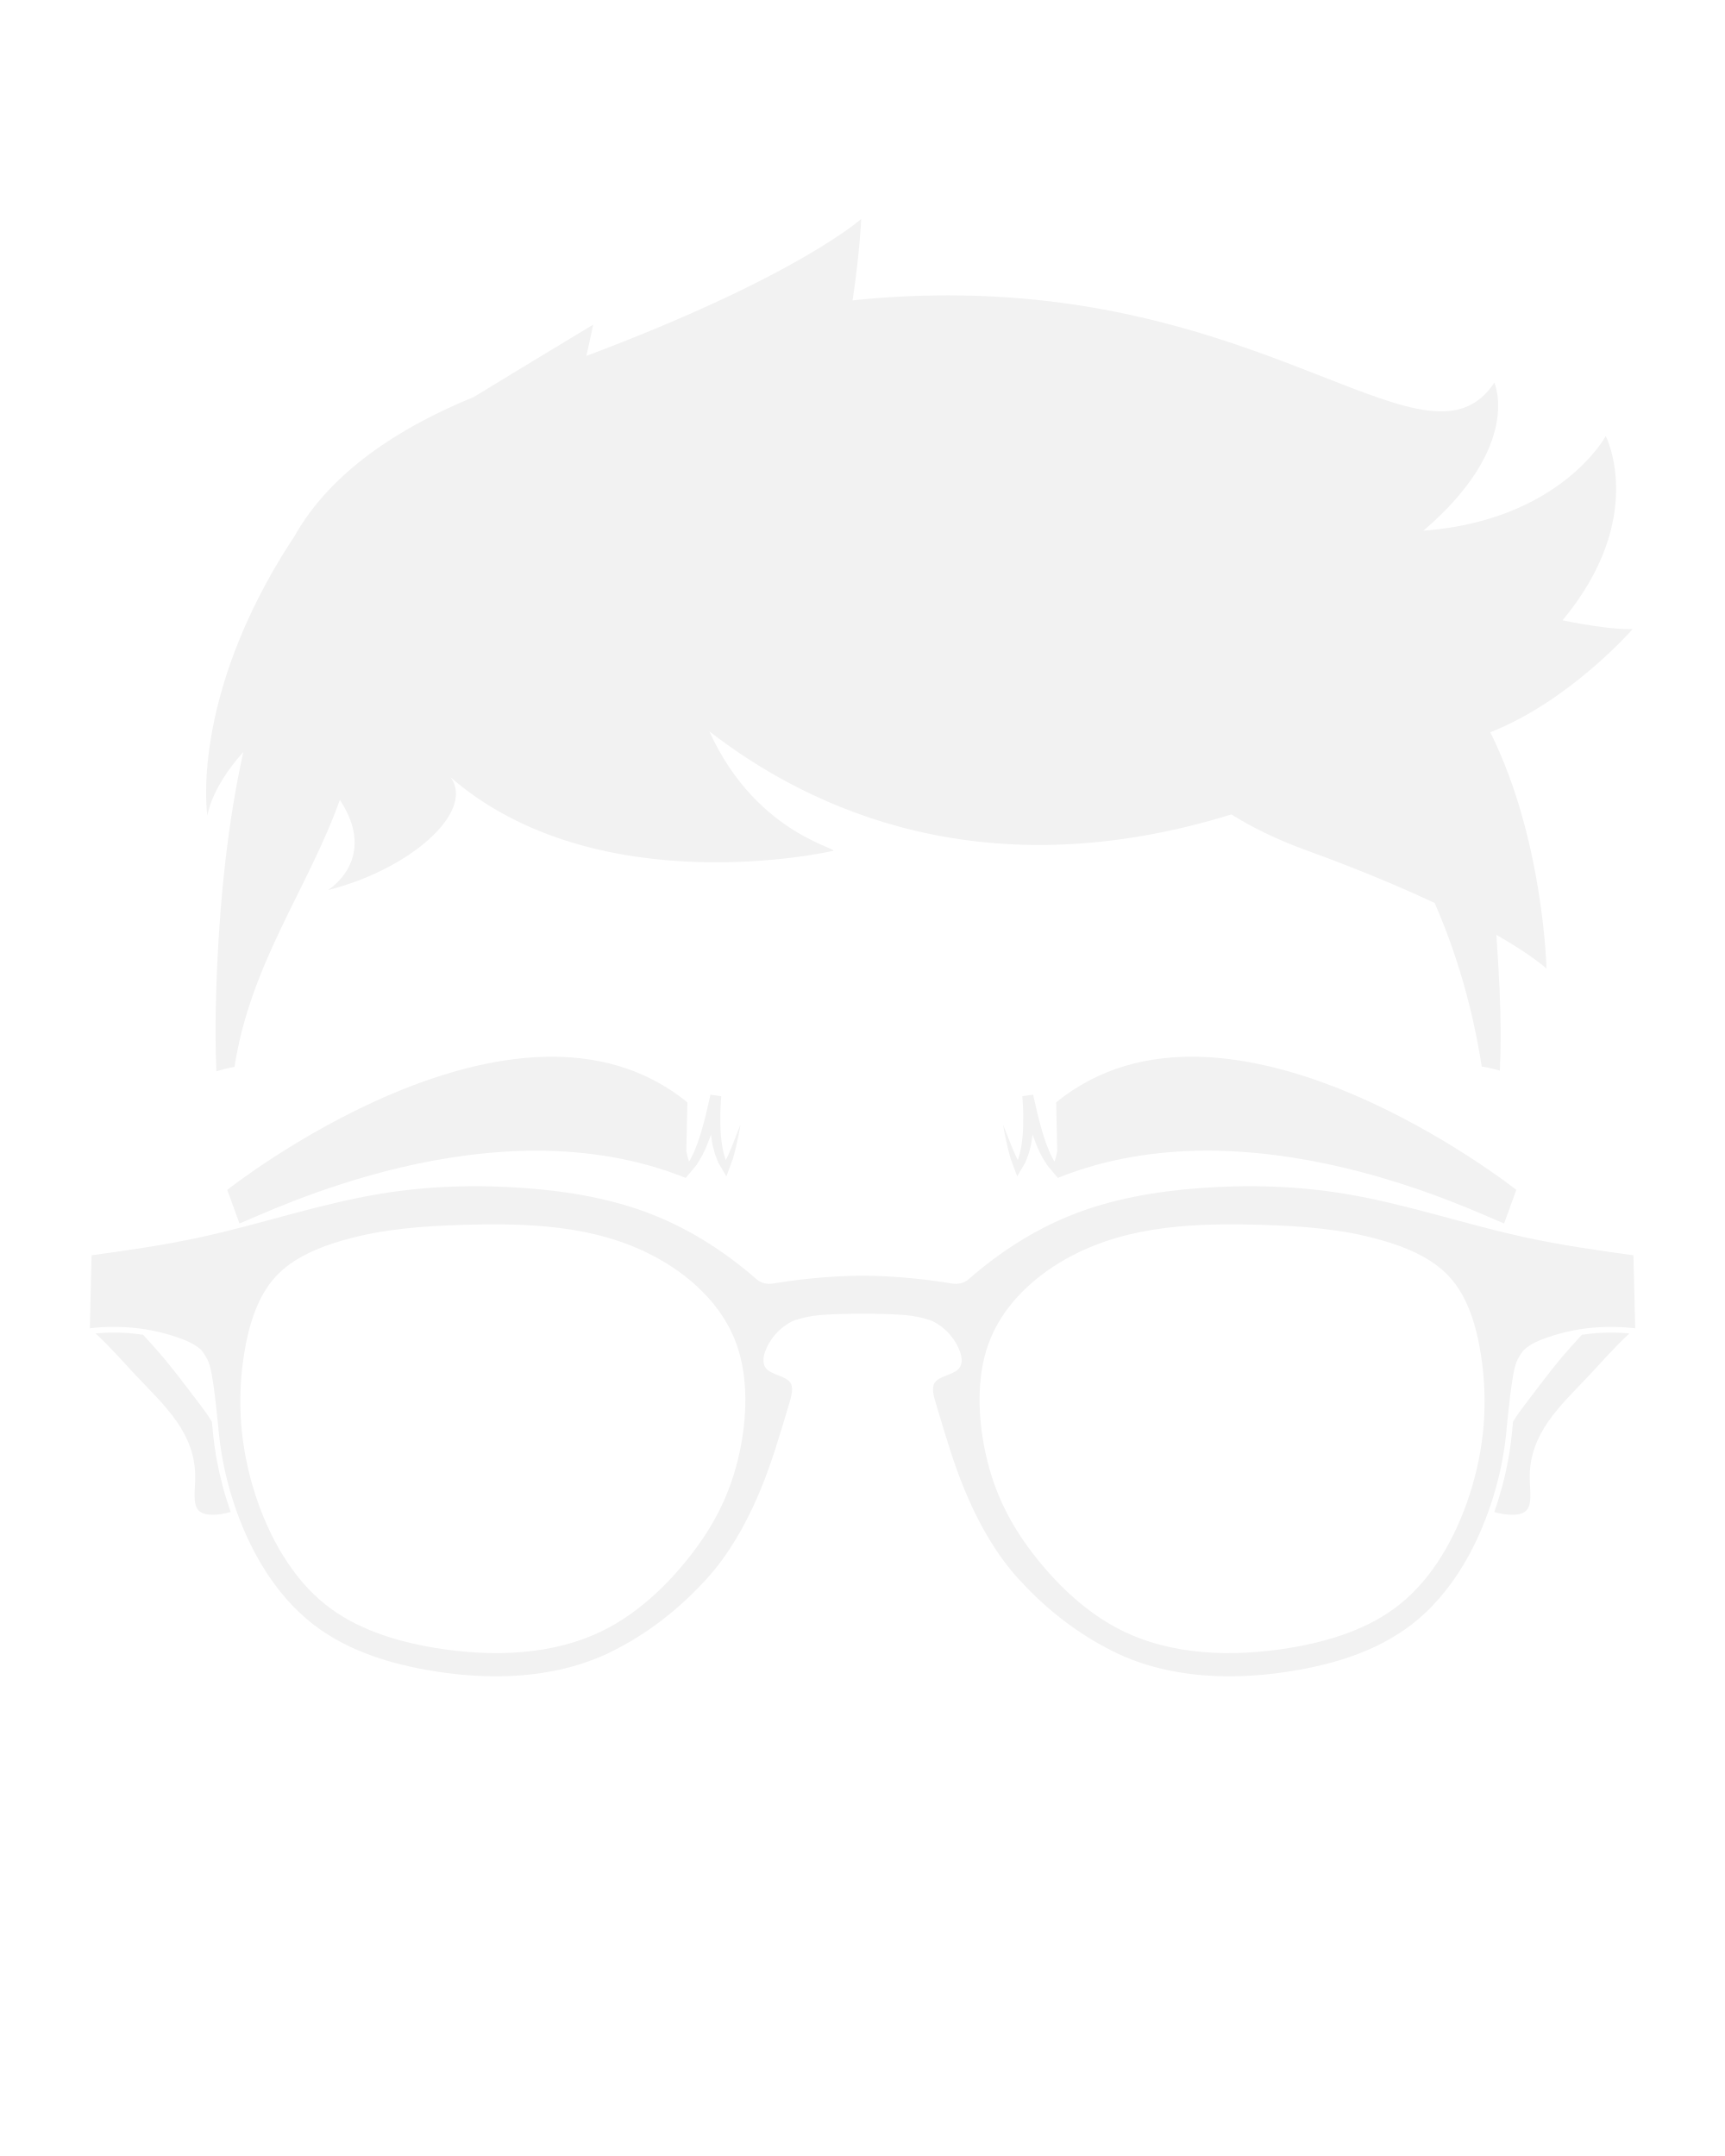
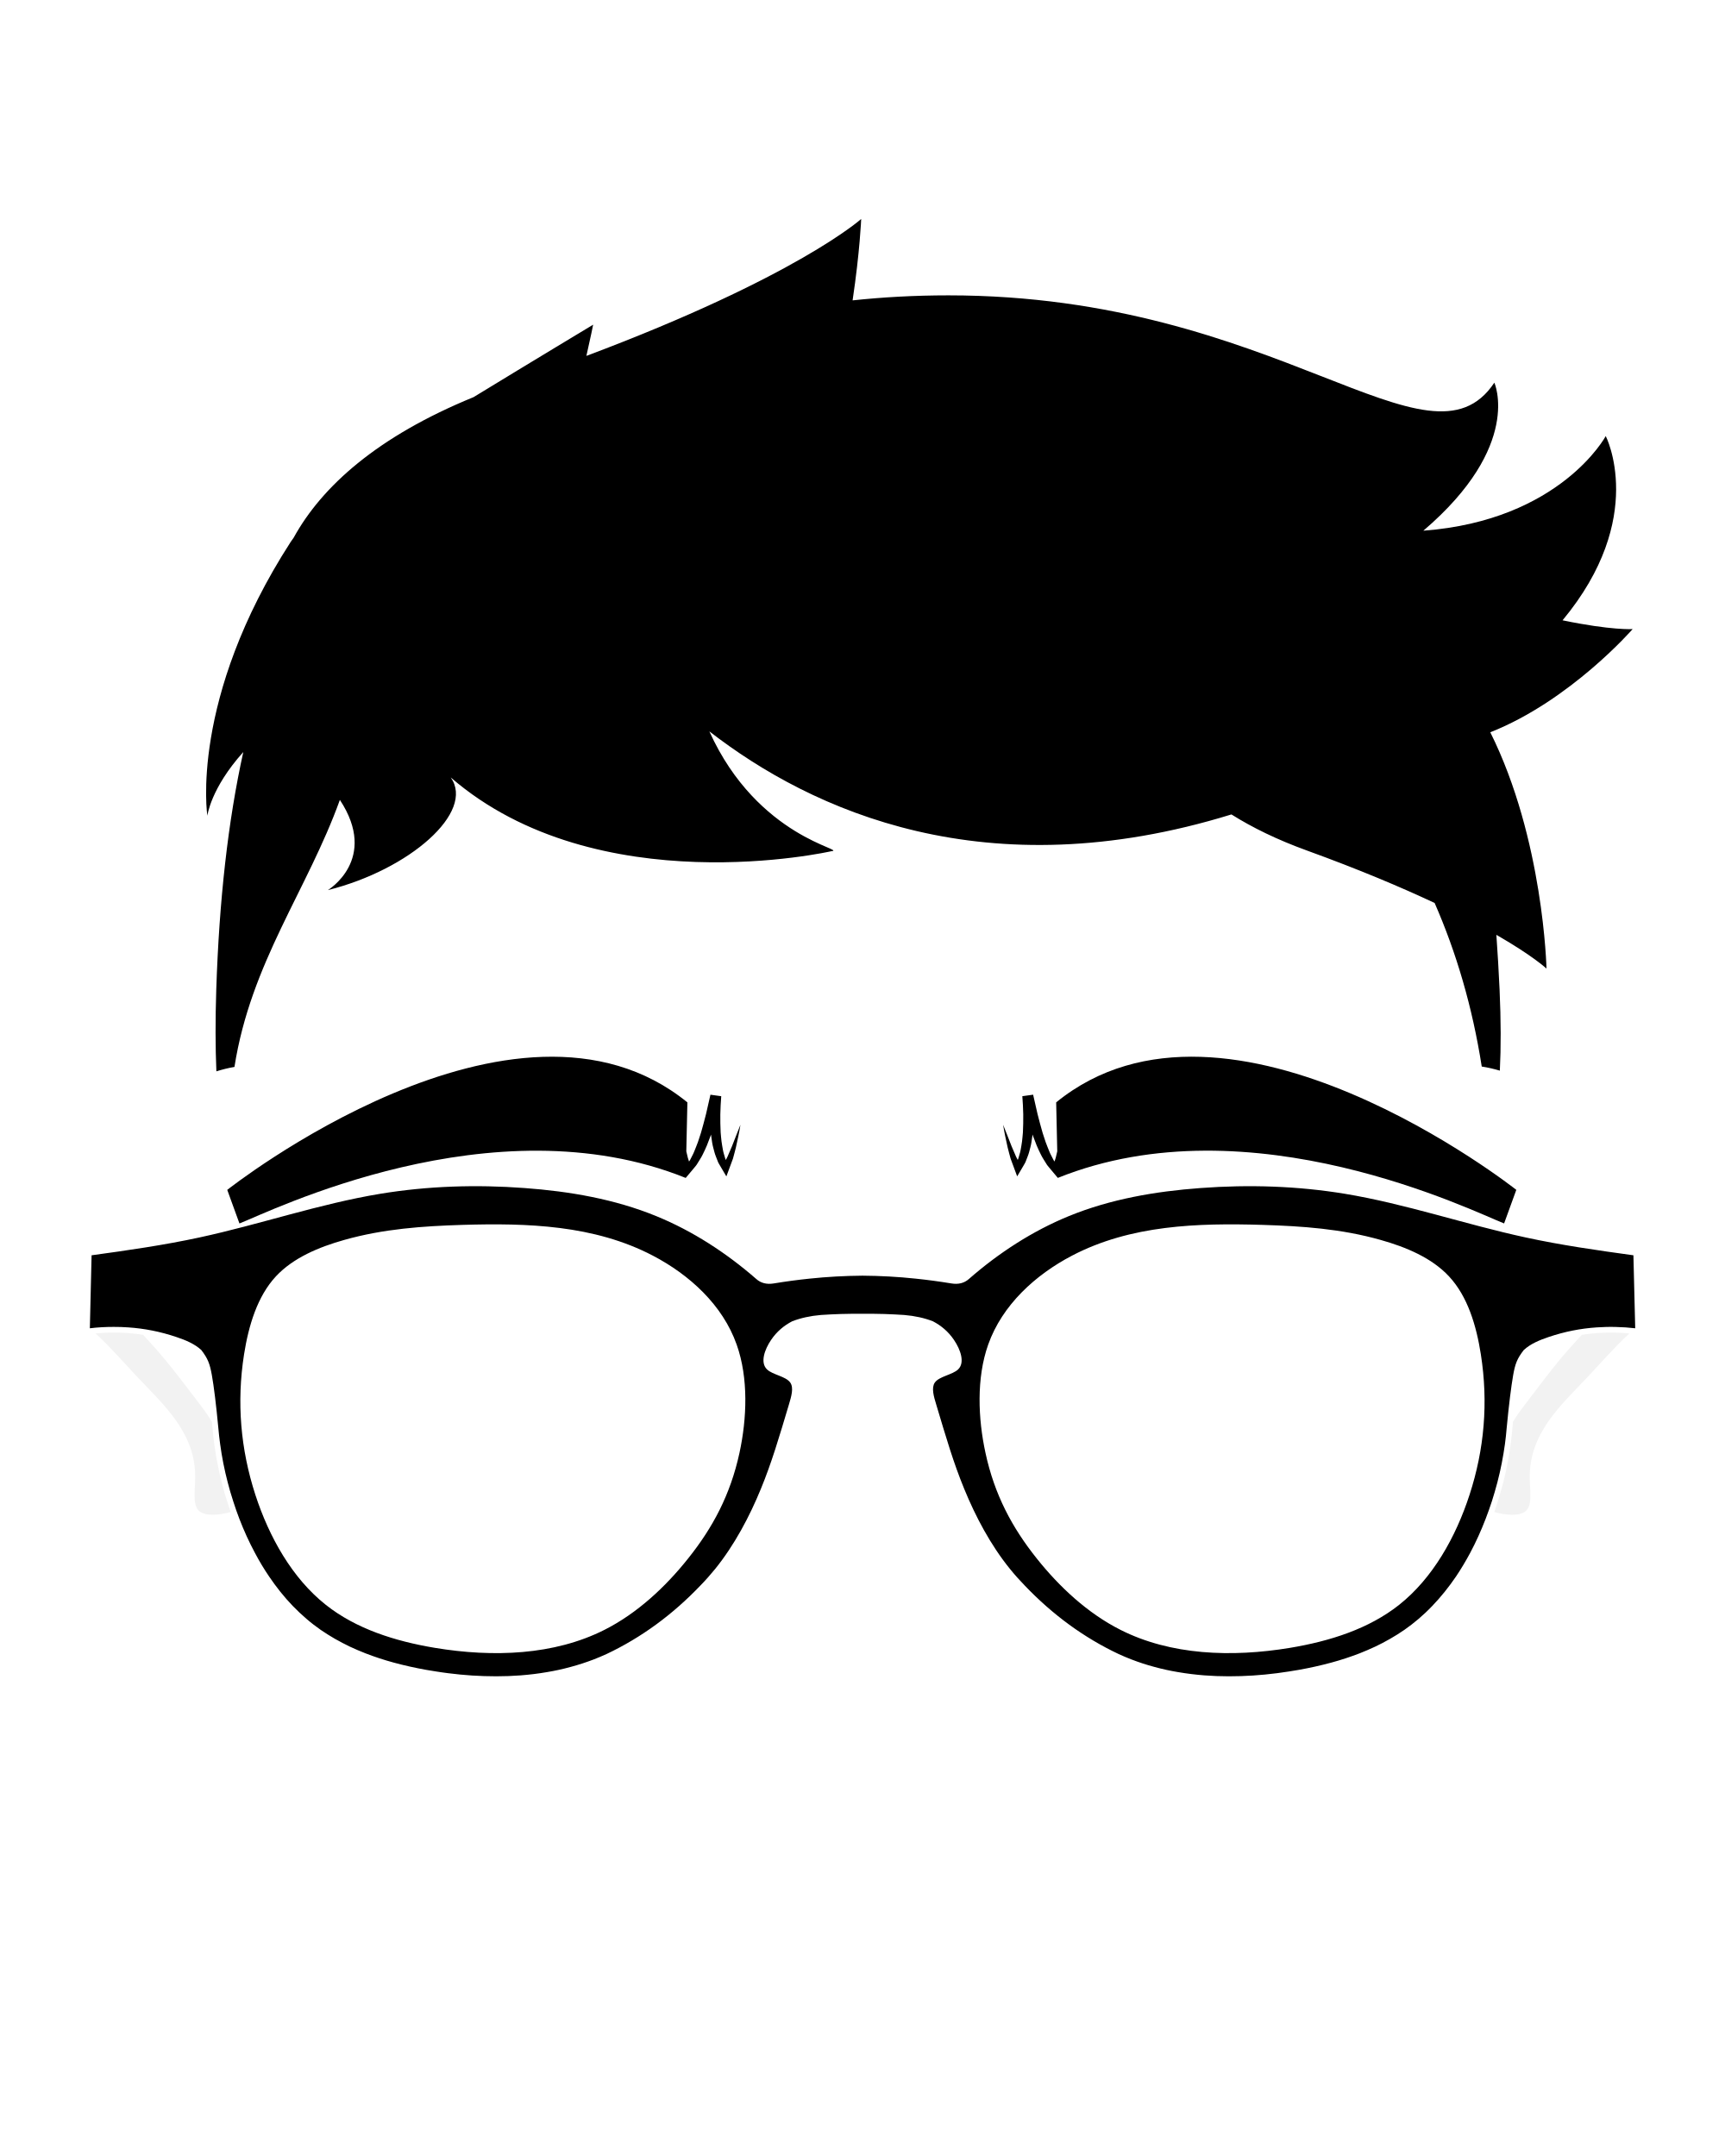
<svg xmlns="http://www.w3.org/2000/svg" version="1.1" x="0px" y="0px" viewBox="0 0 100 125" enable-background="new 0 0 100 100" xml:space="preserve" id="svg3692">
  <defs id="defs3696" />
  <g id="g3686" transform="translate(0,32.98073)" style="fill:#f2f2f2">
    <path d="m 6.592,44.278 c 0.272,0 0.544,0.008 0.816,0.027 0.296,0.025 0.592,0.057 0.884,0.101 0.444,0.476 0.876,0.96 1.292,1.46 0.624,0.752 1.208,1.536 1.804,2.316 0.316,0.412 0.632,0.824 0.896,1.268 0.016,0.128 0.028,0.256 0.04,0.385 v 0.004 c 0.016,0.215 0.04,0.432 0.064,0.647 0.016,0.12 0.032,0.244 0.048,0.364 0.036,0.264 0.08,0.523 0.124,0.787 0.092,0.496 0.204,0.992 0.332,1.48 0.068,0.26 0.14,0.516 0.22,0.771 0.028,0.093 0.06,0.185 0.092,0.276 0.044,0.152 0.096,0.304 0.148,0.452 0.008,0.02 0.012,0.044 0.02,0.064 -0.656,0.188 -1.492,0.268 -1.848,-0.076 C 11.156,54.248 11.312,53.42 11.316,52.68 11.336,50.104 9.532,48.512 7.964,46.856 7.148,45.992 6.396,45.112 5.54,44.328 5.8,44.304 6.064,44.288 6.324,44.28 6.416,44.278 6.5,44.278 6.592,44.278 Z" id="path3680" style="fill:#f2f2f2" />
    <path d="m 93.672,44.282 c 0.264,0.008 0.523,0.023 0.787,0.048 -0.859,0.784 -1.611,1.664 -2.428,2.528 -1.563,1.656 -3.367,3.248 -3.352,5.824 0.008,0.74 0.164,1.567 -0.208,1.924 -0.356,0.344 -1.192,0.264 -1.849,0.076 0.009,-0.021 0.017,-0.045 0.025,-0.064 0.084,-0.24 0.164,-0.484 0.235,-0.729 0.08,-0.256 0.151,-0.512 0.224,-0.771 0.129,-0.488 0.236,-0.984 0.328,-1.48 0.049,-0.264 0.088,-0.523 0.124,-0.787 0.005,-0.024 0.009,-0.049 0.009,-0.072 0.02,-0.096 0.031,-0.196 0.039,-0.292 0.028,-0.216 0.049,-0.433 0.068,-0.647 v -0.004 c 0.012,-0.129 0.023,-0.257 0.036,-0.385 0.264,-0.443 0.584,-0.855 0.899,-1.268 0.596,-0.78 1.176,-1.564 1.801,-2.316 0.416,-0.5 0.848,-0.984 1.291,-1.46 0.297,-0.044 0.593,-0.076 0.889,-0.101 0.361,-0.024 0.723,-0.032 1.082,-0.024 z" id="path3682" style="fill:#f2f2f2" />
-     <path d="m 94.691,39.798 c 0.036,1.412 0.068,2.824 0.104,4.232 -0.372,-0.044 -0.744,-0.068 -1.12,-0.076 -0.372,-0.012 -0.74,0 -1.107,0.024 -0.945,0.063 -1.861,0.243 -2.797,0.56 -0.523,0.176 -1.056,0.396 -1.439,0.756 -0.385,0.5 -0.492,0.784 -0.612,1.448 -0.116,0.668 -0.248,1.716 -0.376,3.063 -0.023,0.313 -0.061,0.621 -0.1,0.929 -0.104,0.752 -0.248,1.496 -0.44,2.231 -0.097,0.369 -0.204,0.736 -0.319,1.097 -0.113,0.344 -0.232,0.68 -0.361,1.016 -0.26,0.677 -0.559,1.341 -0.899,1.979 -0.252,0.469 -0.524,0.925 -0.819,1.365 -0.412,0.604 -0.869,1.18 -1.377,1.707 -0.252,0.265 -0.52,0.517 -0.8,0.756 -0.264,0.225 -0.536,0.433 -0.815,0.629 -0.269,0.188 -0.549,0.359 -0.832,0.523 -0.28,0.16 -0.568,0.313 -0.864,0.452 -0.292,0.136 -0.593,0.265 -0.892,0.384 -0.541,0.208 -1.088,0.389 -1.648,0.54 -0.62,0.168 -1.252,0.308 -1.885,0.421 -0.184,0.031 -0.371,0.063 -0.559,0.092 -0.229,0.035 -0.461,0.071 -0.693,0.1 -0.467,0.061 -0.932,0.104 -1.399,0.136 -0.937,0.06 -1.88,0.064 -2.815,-0.008 -0.508,-0.04 -1.017,-0.101 -1.524,-0.188 -0.46,-0.076 -0.92,-0.176 -1.372,-0.3 -0.456,-0.12 -0.904,-0.268 -1.34,-0.436 -0.252,-0.097 -0.496,-0.2 -0.74,-0.312 -2.012,-0.949 -3.828,-2.277 -5.456,-3.984 -0.292,-0.301 -0.575,-0.616 -0.84,-0.944 -1.136,-1.399 -2.004,-3.052 -2.655,-4.64 -0.625,-1.516 -1.049,-2.973 -1.625,-4.896 -0.145,-0.472 -0.291,-0.972 -0.084,-1.275 0.252,-0.364 1.02,-0.448 1.352,-0.765 0.408,-0.392 0.141,-1.147 -0.239,-1.708 -0.332,-0.492 -0.752,-0.836 -1.22,-1.08 -0.488,-0.191 -1.045,-0.315 -1.664,-0.367 -0.381,-0.024 -0.764,-0.045 -1.148,-0.057 -0.42,-0.012 -0.844,-0.016 -1.268,-0.012 -0.424,-0.004 -0.848,0 -1.272,0.012 -0.384,0.012 -0.764,0.032 -1.147,0.057 -0.616,0.052 -1.172,0.176 -1.664,0.367 -0.469,0.244 -0.889,0.588 -1.221,1.08 -0.379,0.561 -0.644,1.316 -0.236,1.708 0.328,0.316 1.097,0.4 1.349,0.765 0.212,0.304 0.06,0.804 -0.08,1.275 -0.575,1.924 -1.004,3.381 -1.628,4.896 -0.652,1.588 -1.52,3.24 -2.652,4.64 -0.268,0.328 -0.547,0.644 -0.84,0.944 -1.627,1.707 -3.447,3.035 -5.455,3.984 -0.244,0.111 -0.492,0.215 -0.74,0.312 -0.44,0.168 -0.889,0.315 -1.344,0.436 -0.453,0.124 -0.908,0.224 -1.373,0.3 -0.504,0.088 -1.012,0.148 -1.523,0.188 -0.936,0.072 -1.876,0.067 -2.813,0.008 -0.468,-0.032 -0.936,-0.075 -1.4,-0.136 -0.231,-0.028 -0.463,-0.064 -0.695,-0.1 -0.188,-0.028 -0.372,-0.061 -0.561,-0.092 -0.631,-0.113 -1.264,-0.253 -1.883,-0.421 -0.557,-0.151 -1.108,-0.332 -1.645,-0.54 -0.305,-0.119 -0.6,-0.248 -0.896,-0.384 -0.291,-0.14 -0.58,-0.292 -0.864,-0.452 -0.284,-0.164 -0.56,-0.336 -0.832,-0.523 -0.28,-0.196 -0.552,-0.404 -0.812,-0.629 -0.28,-0.239 -0.548,-0.491 -0.804,-0.756 -0.508,-0.527 -0.964,-1.104 -1.372,-1.707 -0.3,-0.44 -0.572,-0.896 -0.82,-1.365 -0.344,-0.639 -0.644,-1.303 -0.904,-1.979 -0.128,-0.336 -0.248,-0.672 -0.356,-1.016 -0.12,-0.36 -0.224,-0.728 -0.32,-1.097 -0.192,-0.735 -0.34,-1.479 -0.44,-2.231 -0.044,-0.308 -0.076,-0.616 -0.104,-0.929 -0.128,-1.348 -0.256,-2.396 -0.376,-3.063 -0.12,-0.664 -0.228,-0.948 -0.608,-1.448 -0.384,-0.359 -0.916,-0.58 -1.444,-0.756 -0.932,-0.316 -1.852,-0.496 -2.796,-0.56 -0.28,-0.021 -0.56,-0.028 -0.84,-0.028 -0.464,0 -0.928,0.023 -1.384,0.08 0.032,-1.408 0.068,-2.82 0.1,-4.232 2.096,-0.287 4.192,-0.588 6.26,-1.035 3.516,-0.76 6.944,-1.948 10.484,-2.532 2.743,-0.452 5.556,-0.54 8.356,-0.332 2.615,0.192 5.223,0.64 7.635,1.628 2.113,0.863 4.072,2.14 5.797,3.645 0.271,0.243 0.615,0.327 1.027,0.256 0.68,-0.112 1.369,-0.205 2.057,-0.276 1.02,-0.108 2.052,-0.164 3.08,-0.172 1.027,0.008 2.056,0.063 3.08,0.172 0.688,0.071 1.371,0.164 2.056,0.276 0.412,0.071 0.752,-0.013 1.028,-0.256 1.72,-1.505 3.68,-2.781 5.791,-3.645 2.412,-0.988 5.021,-1.436 7.637,-1.628 2.805,-0.208 5.611,-0.12 8.359,0.332 3.537,0.584 6.969,1.772 10.484,2.532 2.06,0.447 4.16,0.748 6.251,1.035 z m -9.5,13.885 c 0.86,-2.641 1.092,-5.353 0.656,-8.137 -0.26,-1.668 -0.764,-3.367 -1.852,-4.531 -0.996,-1.068 -2.48,-1.692 -3.961,-2.108 -2.275,-0.644 -4.535,-0.8 -6.848,-0.872 -3.748,-0.111 -7.636,0 -11.048,1.788 -2.108,1.104 -4.036,2.849 -4.853,5.156 -0.688,1.944 -0.588,4.288 -0.155,6.28 0.524,2.428 1.548,4.336 2.976,6.123 1.301,1.633 2.94,3.168 4.844,4.129 2.912,1.476 6.453,1.607 9.832,1.047 2.324,-0.387 4.572,-1.104 6.324,-2.491 1.954,-1.548 3.29,-3.937 4.085,-6.384 z M 42.867,51.259 c 0.433,-1.992 0.529,-4.336 -0.16,-6.28 -0.815,-2.308 -2.743,-4.052 -4.852,-5.156 -3.412,-1.788 -7.296,-1.899 -11.048,-1.788 -2.312,0.072 -4.571,0.229 -6.849,0.872 -1.479,0.416 -2.963,1.04 -3.959,2.108 -1.084,1.164 -1.588,2.863 -1.852,4.531 -0.436,2.784 -0.2,5.496 0.656,8.137 0.796,2.447 2.132,4.836 4.088,6.384 1.752,1.388 4,2.104 6.32,2.491 3.384,0.561 6.92,0.429 9.836,-1.047 1.903,-0.961 3.54,-2.496 4.84,-4.129 1.429,-1.787 2.453,-3.695 2.98,-6.123 z" id="path3684" style="fill:#f2f2f2" />
+     <path d="m 94.691,39.798 c 0.036,1.412 0.068,2.824 0.104,4.232 -0.372,-0.044 -0.744,-0.068 -1.12,-0.076 -0.372,-0.012 -0.74,0 -1.107,0.024 -0.945,0.063 -1.861,0.243 -2.797,0.56 -0.523,0.176 -1.056,0.396 -1.439,0.756 -0.385,0.5 -0.492,0.784 -0.612,1.448 -0.116,0.668 -0.248,1.716 -0.376,3.063 -0.023,0.313 -0.061,0.621 -0.1,0.929 -0.104,0.752 -0.248,1.496 -0.44,2.231 -0.097,0.369 -0.204,0.736 -0.319,1.097 -0.113,0.344 -0.232,0.68 -0.361,1.016 -0.26,0.677 -0.559,1.341 -0.899,1.979 -0.252,0.469 -0.524,0.925 -0.819,1.365 -0.412,0.604 -0.869,1.18 -1.377,1.707 -0.252,0.265 -0.52,0.517 -0.8,0.756 -0.264,0.225 -0.536,0.433 -0.815,0.629 -0.269,0.188 -0.549,0.359 -0.832,0.523 -0.28,0.16 -0.568,0.313 -0.864,0.452 -0.292,0.136 -0.593,0.265 -0.892,0.384 -0.541,0.208 -1.088,0.389 -1.648,0.54 -0.62,0.168 -1.252,0.308 -1.885,0.421 -0.184,0.031 -0.371,0.063 -0.559,0.092 -0.229,0.035 -0.461,0.071 -0.693,0.1 -0.467,0.061 -0.932,0.104 -1.399,0.136 -0.937,0.06 -1.88,0.064 -2.815,-0.008 -0.508,-0.04 -1.017,-0.101 -1.524,-0.188 -0.46,-0.076 -0.92,-0.176 -1.372,-0.3 -0.456,-0.12 -0.904,-0.268 -1.34,-0.436 -0.252,-0.097 -0.496,-0.2 -0.74,-0.312 -2.012,-0.949 -3.828,-2.277 -5.456,-3.984 -0.292,-0.301 -0.575,-0.616 -0.84,-0.944 -1.136,-1.399 -2.004,-3.052 -2.655,-4.64 -0.625,-1.516 -1.049,-2.973 -1.625,-4.896 -0.145,-0.472 -0.291,-0.972 -0.084,-1.275 0.252,-0.364 1.02,-0.448 1.352,-0.765 0.408,-0.392 0.141,-1.147 -0.239,-1.708 -0.332,-0.492 -0.752,-0.836 -1.22,-1.08 -0.488,-0.191 -1.045,-0.315 -1.664,-0.367 -0.381,-0.024 -0.764,-0.045 -1.148,-0.057 -0.42,-0.012 -0.844,-0.016 -1.268,-0.012 -0.424,-0.004 -0.848,0 -1.272,0.012 -0.384,0.012 -0.764,0.032 -1.147,0.057 -0.616,0.052 -1.172,0.176 -1.664,0.367 -0.469,0.244 -0.889,0.588 -1.221,1.08 -0.379,0.561 -0.644,1.316 -0.236,1.708 0.328,0.316 1.097,0.4 1.349,0.765 0.212,0.304 0.06,0.804 -0.08,1.275 -0.575,1.924 -1.004,3.381 -1.628,4.896 -0.652,1.588 -1.52,3.24 -2.652,4.64 -0.268,0.328 -0.547,0.644 -0.84,0.944 -1.627,1.707 -3.447,3.035 -5.455,3.984 -0.244,0.111 -0.492,0.215 -0.74,0.312 -0.44,0.168 -0.889,0.315 -1.344,0.436 -0.453,0.124 -0.908,0.224 -1.373,0.3 -0.504,0.088 -1.012,0.148 -1.523,0.188 -0.936,0.072 -1.876,0.067 -2.813,0.008 -0.468,-0.032 -0.936,-0.075 -1.4,-0.136 -0.231,-0.028 -0.463,-0.064 -0.695,-0.1 -0.188,-0.028 -0.372,-0.061 -0.561,-0.092 -0.631,-0.113 -1.264,-0.253 -1.883,-0.421 -0.557,-0.151 -1.108,-0.332 -1.645,-0.54 -0.305,-0.119 -0.6,-0.248 -0.896,-0.384 -0.291,-0.14 -0.58,-0.292 -0.864,-0.452 -0.284,-0.164 -0.56,-0.336 -0.832,-0.523 -0.28,-0.196 -0.552,-0.404 -0.812,-0.629 -0.28,-0.239 -0.548,-0.491 -0.804,-0.756 -0.508,-0.527 -0.964,-1.104 -1.372,-1.707 -0.3,-0.44 -0.572,-0.896 -0.82,-1.365 -0.344,-0.639 -0.644,-1.303 -0.904,-1.979 -0.128,-0.336 -0.248,-0.672 -0.356,-1.016 -0.12,-0.36 -0.224,-0.728 -0.32,-1.097 -0.192,-0.735 -0.34,-1.479 -0.44,-2.231 -0.044,-0.308 -0.076,-0.616 -0.104,-0.929 -0.128,-1.348 -0.256,-2.396 -0.376,-3.063 -0.12,-0.664 -0.228,-0.948 -0.608,-1.448 -0.384,-0.359 -0.916,-0.58 -1.444,-0.756 -0.932,-0.316 -1.852,-0.496 -2.796,-0.56 -0.28,-0.021 -0.56,-0.028 -0.84,-0.028 -0.464,0 -0.928,0.023 -1.384,0.08 0.032,-1.408 0.068,-2.82 0.1,-4.232 2.096,-0.287 4.192,-0.588 6.26,-1.035 3.516,-0.76 6.944,-1.948 10.484,-2.532 2.743,-0.452 5.556,-0.54 8.356,-0.332 2.615,0.192 5.223,0.64 7.635,1.628 2.113,0.863 4.072,2.14 5.797,3.645 0.271,0.243 0.615,0.327 1.027,0.256 0.68,-0.112 1.369,-0.205 2.057,-0.276 1.02,-0.108 2.052,-0.164 3.08,-0.172 1.027,0.008 2.056,0.063 3.08,0.172 0.688,0.071 1.371,0.164 2.056,0.276 0.412,0.071 0.752,-0.013 1.028,-0.256 1.72,-1.505 3.68,-2.781 5.791,-3.645 2.412,-0.988 5.021,-1.436 7.637,-1.628 2.805,-0.208 5.611,-0.12 8.359,0.332 3.537,0.584 6.969,1.772 10.484,2.532 2.06,0.447 4.16,0.748 6.251,1.035 z m -9.5,13.885 c 0.86,-2.641 1.092,-5.353 0.656,-8.137 -0.26,-1.668 -0.764,-3.367 -1.852,-4.531 -0.996,-1.068 -2.48,-1.692 -3.961,-2.108 -2.275,-0.644 -4.535,-0.8 -6.848,-0.872 -3.748,-0.111 -7.636,0 -11.048,1.788 -2.108,1.104 -4.036,2.849 -4.853,5.156 -0.688,1.944 -0.588,4.288 -0.155,6.28 0.524,2.428 1.548,4.336 2.976,6.123 1.301,1.633 2.94,3.168 4.844,4.129 2.912,1.476 6.453,1.607 9.832,1.047 2.324,-0.387 4.572,-1.104 6.324,-2.491 1.954,-1.548 3.29,-3.937 4.085,-6.384 z M 42.867,51.259 c 0.433,-1.992 0.529,-4.336 -0.16,-6.28 -0.815,-2.308 -2.743,-4.052 -4.852,-5.156 -3.412,-1.788 -7.296,-1.899 -11.048,-1.788 -2.312,0.072 -4.571,0.229 -6.849,0.872 -1.479,0.416 -2.963,1.04 -3.959,2.108 -1.084,1.164 -1.588,2.863 -1.852,4.531 -0.436,2.784 -0.2,5.496 0.656,8.137 0.796,2.447 2.132,4.836 4.088,6.384 1.752,1.388 4,2.104 6.32,2.491 3.384,0.561 6.92,0.429 9.836,-1.047 1.903,-0.961 3.54,-2.496 4.84,-4.129 1.429,-1.787 2.453,-3.695 2.98,-6.123 z" id="path3684" style="fill:#000000;fill-opacity:1" />
  </g>
-   <g transform="matrix(0.8397566,0,0,0.8209481,8.550212,25.05184)" id="g3733" style="fill:#f2f2f2">
-     <path d="m 62.729,47.337 0.075,3.456 c -0.036,0.15 -0.073,0.299 -0.104,0.449 l -0.084,0.271 C 62.586,51.47 62.553,51.431 62.532,51.379 62.437,51.175 62.324,50.987 62.245,50.774 62.169,50.56 62.073,50.358 62.002,50.14 61.932,49.922 61.858,49.707 61.793,49.488 61.67,49.046 61.549,48.603 61.441,48.153 L 61.138,46.794 60.393,46.9 c 0.033,0.427 0.053,0.854 0.063,1.281 10e-4,0.426 10e-4,0.851 -0.023,1.274 -0.012,0.211 -0.04,0.418 -0.059,0.628 -0.022,0.209 -0.068,0.41 -0.099,0.617 -0.034,0.206 -0.107,0.395 -0.157,0.595 -0.009,0.04 -0.025,0.075 -0.041,0.11 l -0.118,-0.237 -0.311,-0.739 c -0.197,-0.5 -0.378,-1.01 -0.582,-1.512 0.083,0.537 0.195,1.065 0.312,1.597 0.069,0.264 0.129,0.531 0.205,0.795 l 0.284,0.785 0.17,0.469 0.258,-0.447 0.175,-0.305 c 0.053,-0.104 0.127,-0.204 0.161,-0.313 0.076,-0.215 0.175,-0.43 0.231,-0.651 0.053,-0.22 0.122,-0.441 0.155,-0.664 0.028,-0.191 0.059,-0.383 0.083,-0.576 0.01,0.031 0.018,0.063 0.028,0.094 0.079,0.226 0.169,0.45 0.253,0.674 0.087,0.224 0.196,0.443 0.299,0.661 0.102,0.219 0.247,0.426 0.369,0.637 0.056,0.108 0.149,0.201 0.224,0.301 l 0.238,0.291 0.333,0.406 c 13.312,-5.48 28.763,2.412 30.807,3.216 l 0.842,-2.372 C 94.494,53.516 74.62,37.427 62.729,47.337 Z" id="path3729" style="fill:#f2f2f2" />
-     <path d="m 40.041,51.17 -0.118,0.237 c -0.016,-0.035 -0.032,-0.07 -0.041,-0.11 -0.05,-0.201 -0.123,-0.39 -0.157,-0.595 -0.031,-0.207 -0.077,-0.408 -0.099,-0.617 -0.019,-0.21 -0.047,-0.417 -0.059,-0.628 -0.024,-0.423 -0.024,-0.847 -0.023,-1.274 0.01,-0.427 0.03,-0.854 0.063,-1.281 l -0.745,-0.106 -0.303,1.359 c -0.108,0.45 -0.229,0.893 -0.352,1.335 -0.065,0.22 -0.139,0.434 -0.209,0.652 -0.071,0.217 -0.167,0.419 -0.243,0.634 -0.079,0.213 -0.192,0.401 -0.287,0.605 -0.021,0.051 -0.054,0.091 -0.084,0.134 L 37.3,51.243 c -0.031,-0.15 -0.068,-0.299 -0.104,-0.449 l 0.075,-3.456 C 25.38,37.428 5.506,53.517 5.506,53.517 l 0.842,2.372 c 2.044,-0.803 17.495,-8.695 30.807,-3.216 l 0.333,-0.406 0.238,-0.291 c 0.075,-0.1 0.168,-0.193 0.224,-0.301 0.121,-0.211 0.266,-0.418 0.369,-0.637 0.103,-0.218 0.212,-0.437 0.299,-0.661 0.084,-0.224 0.174,-0.448 0.253,-0.674 0.01,-0.031 0.018,-0.063 0.028,-0.094 0.024,0.192 0.055,0.384 0.083,0.576 0.033,0.223 0.102,0.444 0.155,0.664 0.055,0.22 0.155,0.435 0.231,0.651 0.033,0.109 0.107,0.209 0.161,0.313 l 0.175,0.305 0.258,0.447 0.17,-0.469 0.284,-0.785 c 0.076,-0.263 0.136,-0.531 0.205,-0.795 0.116,-0.532 0.229,-1.06 0.312,-1.597 -0.204,0.503 -0.385,1.013 -0.582,1.512 z" id="path3731" style="fill:#f2f2f2" />
+   <g transform="matrix(0.8397566,0,0,0.8209481,8.550212,25.05184)" id="g3733" style="fill:#000000;fill-opacity:1">
+     <path d="m 62.729,47.337 0.075,3.456 c -0.036,0.15 -0.073,0.299 -0.104,0.449 l -0.084,0.271 C 62.586,51.47 62.553,51.431 62.532,51.379 62.437,51.175 62.324,50.987 62.245,50.774 62.169,50.56 62.073,50.358 62.002,50.14 61.932,49.922 61.858,49.707 61.793,49.488 61.67,49.046 61.549,48.603 61.441,48.153 L 61.138,46.794 60.393,46.9 c 0.033,0.427 0.053,0.854 0.063,1.281 10e-4,0.426 10e-4,0.851 -0.023,1.274 -0.012,0.211 -0.04,0.418 -0.059,0.628 -0.022,0.209 -0.068,0.41 -0.099,0.617 -0.034,0.206 -0.107,0.395 -0.157,0.595 -0.009,0.04 -0.025,0.075 -0.041,0.11 l -0.118,-0.237 -0.311,-0.739 c -0.197,-0.5 -0.378,-1.01 -0.582,-1.512 0.083,0.537 0.195,1.065 0.312,1.597 0.069,0.264 0.129,0.531 0.205,0.795 l 0.284,0.785 0.17,0.469 0.258,-0.447 0.175,-0.305 c 0.053,-0.104 0.127,-0.204 0.161,-0.313 0.076,-0.215 0.175,-0.43 0.231,-0.651 0.053,-0.22 0.122,-0.441 0.155,-0.664 0.028,-0.191 0.059,-0.383 0.083,-0.576 0.01,0.031 0.018,0.063 0.028,0.094 0.079,0.226 0.169,0.45 0.253,0.674 0.087,0.224 0.196,0.443 0.299,0.661 0.102,0.219 0.247,0.426 0.369,0.637 0.056,0.108 0.149,0.201 0.224,0.301 l 0.238,0.291 0.333,0.406 c 13.312,-5.48 28.763,2.412 30.807,3.216 l 0.842,-2.372 C 94.494,53.516 74.62,37.427 62.729,47.337 Z" id="path3729" style="fill:#000000;fill-opacity:1" />
+     <path d="m 40.041,51.17 -0.118,0.237 c -0.016,-0.035 -0.032,-0.07 -0.041,-0.11 -0.05,-0.201 -0.123,-0.39 -0.157,-0.595 -0.031,-0.207 -0.077,-0.408 -0.099,-0.617 -0.019,-0.21 -0.047,-0.417 -0.059,-0.628 -0.024,-0.423 -0.024,-0.847 -0.023,-1.274 0.01,-0.427 0.03,-0.854 0.063,-1.281 l -0.745,-0.106 -0.303,1.359 c -0.108,0.45 -0.229,0.893 -0.352,1.335 -0.065,0.22 -0.139,0.434 -0.209,0.652 -0.071,0.217 -0.167,0.419 -0.243,0.634 -0.079,0.213 -0.192,0.401 -0.287,0.605 -0.021,0.051 -0.054,0.091 -0.084,0.134 L 37.3,51.243 c -0.031,-0.15 -0.068,-0.299 -0.104,-0.449 l 0.075,-3.456 C 25.38,37.428 5.506,53.517 5.506,53.517 l 0.842,2.372 c 2.044,-0.803 17.495,-8.695 30.807,-3.216 l 0.333,-0.406 0.238,-0.291 c 0.075,-0.1 0.168,-0.193 0.224,-0.301 0.121,-0.211 0.266,-0.418 0.369,-0.637 0.103,-0.218 0.212,-0.437 0.299,-0.661 0.084,-0.224 0.174,-0.448 0.253,-0.674 0.01,-0.031 0.018,-0.063 0.028,-0.094 0.024,0.192 0.055,0.384 0.083,0.576 0.033,0.223 0.102,0.444 0.155,0.664 0.055,0.22 0.155,0.435 0.231,0.651 0.033,0.109 0.107,0.209 0.161,0.313 l 0.175,0.305 0.258,0.447 0.17,-0.469 0.284,-0.785 c 0.076,-0.263 0.136,-0.531 0.205,-0.795 0.116,-0.532 0.229,-1.06 0.312,-1.597 -0.204,0.503 -0.385,1.013 -0.582,1.512 z" id="path3731" style="fill:#000000;fill-opacity:1" />
  </g>
-   <path d="m 94.646,36.473 c 0,0 -1.214,0.083 -4.063,-0.509 4.941,-5.952 2.504,-10.681 2.504,-10.681 0,0 -2.621,4.886 -10.574,5.486 5.773,-4.93 4.116,-8.583 4.116,-8.583 -3.796,5.697 -12.539,-5.062 -31.645,-5.062 -1.986,0 -3.831,0.107 -5.558,0.291 0.424,-2.835 0.498,-4.721 0.498,-4.721 0,0 -3.723,3.357 -15.93,7.94 0.25,-1.09 0.391,-1.809 0.391,-1.809 0,0 -3.492,2.099 -6.932,4.2 -5.594,2.287 -8.801,5.191 -10.426,8.144 -0.058,0.087 -0.118,0.161 -0.176,0.251 -5.885,9.121 -4.83,15.876 -4.83,15.876 0,0 0.185,-1.583 2.083,-3.694 -0.888,4.017 -1.397,8.59 -1.567,13.771 -0.057,1.79 -0.052,3.357 0.007,4.74 0.341,-0.105 0.688,-0.195 1.048,-0.255 0.945,-6.043 4.226,-10.252 6.111,-15.482 2.271,3.449 -0.697,5.231 -0.697,5.231 4.749,-1.188 8.546,-4.529 7.124,-6.531 8.514,7.363 22.052,4.278 22.052,4.278 1.02,-0.093 -4.242,-0.716 -7.06,-6.951 5.954,4.615 16.048,9.204 30.265,4.816 1.203,0.756 2.644,1.465 4.384,2.095 3.053,1.109 5.47,2.134 7.396,3.039 1.26,2.875 2.191,6.035 2.731,9.483 0.359,0.053 0.707,0.138 1.049,0.237 0.068,-1.337 0.066,-2.891 -0.015,-4.701 -0.049,-1.087 -0.114,-2.138 -0.186,-3.173 2.129,1.224 2.906,1.957 2.906,1.957 0,0 -0.166,-7.501 -3.258,-13.7 4.649,-1.839 8.252,-5.983 8.252,-5.983 z" id="path3774" style="fill:#f2f2f2" />
+   <path d="m 94.646,36.473 c 0,0 -1.214,0.083 -4.063,-0.509 4.941,-5.952 2.504,-10.681 2.504,-10.681 0,0 -2.621,4.886 -10.574,5.486 5.773,-4.93 4.116,-8.583 4.116,-8.583 -3.796,5.697 -12.539,-5.062 -31.645,-5.062 -1.986,0 -3.831,0.107 -5.558,0.291 0.424,-2.835 0.498,-4.721 0.498,-4.721 0,0 -3.723,3.357 -15.93,7.94 0.25,-1.09 0.391,-1.809 0.391,-1.809 0,0 -3.492,2.099 -6.932,4.2 -5.594,2.287 -8.801,5.191 -10.426,8.144 -0.058,0.087 -0.118,0.161 -0.176,0.251 -5.885,9.121 -4.83,15.876 -4.83,15.876 0,0 0.185,-1.583 2.083,-3.694 -0.888,4.017 -1.397,8.59 -1.567,13.771 -0.057,1.79 -0.052,3.357 0.007,4.74 0.341,-0.105 0.688,-0.195 1.048,-0.255 0.945,-6.043 4.226,-10.252 6.111,-15.482 2.271,3.449 -0.697,5.231 -0.697,5.231 4.749,-1.188 8.546,-4.529 7.124,-6.531 8.514,7.363 22.052,4.278 22.052,4.278 1.02,-0.093 -4.242,-0.716 -7.06,-6.951 5.954,4.615 16.048,9.204 30.265,4.816 1.203,0.756 2.644,1.465 4.384,2.095 3.053,1.109 5.47,2.134 7.396,3.039 1.26,2.875 2.191,6.035 2.731,9.483 0.359,0.053 0.707,0.138 1.049,0.237 0.068,-1.337 0.066,-2.891 -0.015,-4.701 -0.049,-1.087 -0.114,-2.138 -0.186,-3.173 2.129,1.224 2.906,1.957 2.906,1.957 0,0 -0.166,-7.501 -3.258,-13.7 4.649,-1.839 8.252,-5.983 8.252,-5.983 z" id="path3774" style="fill:#000000;fill-opacity:1" />
</svg>
